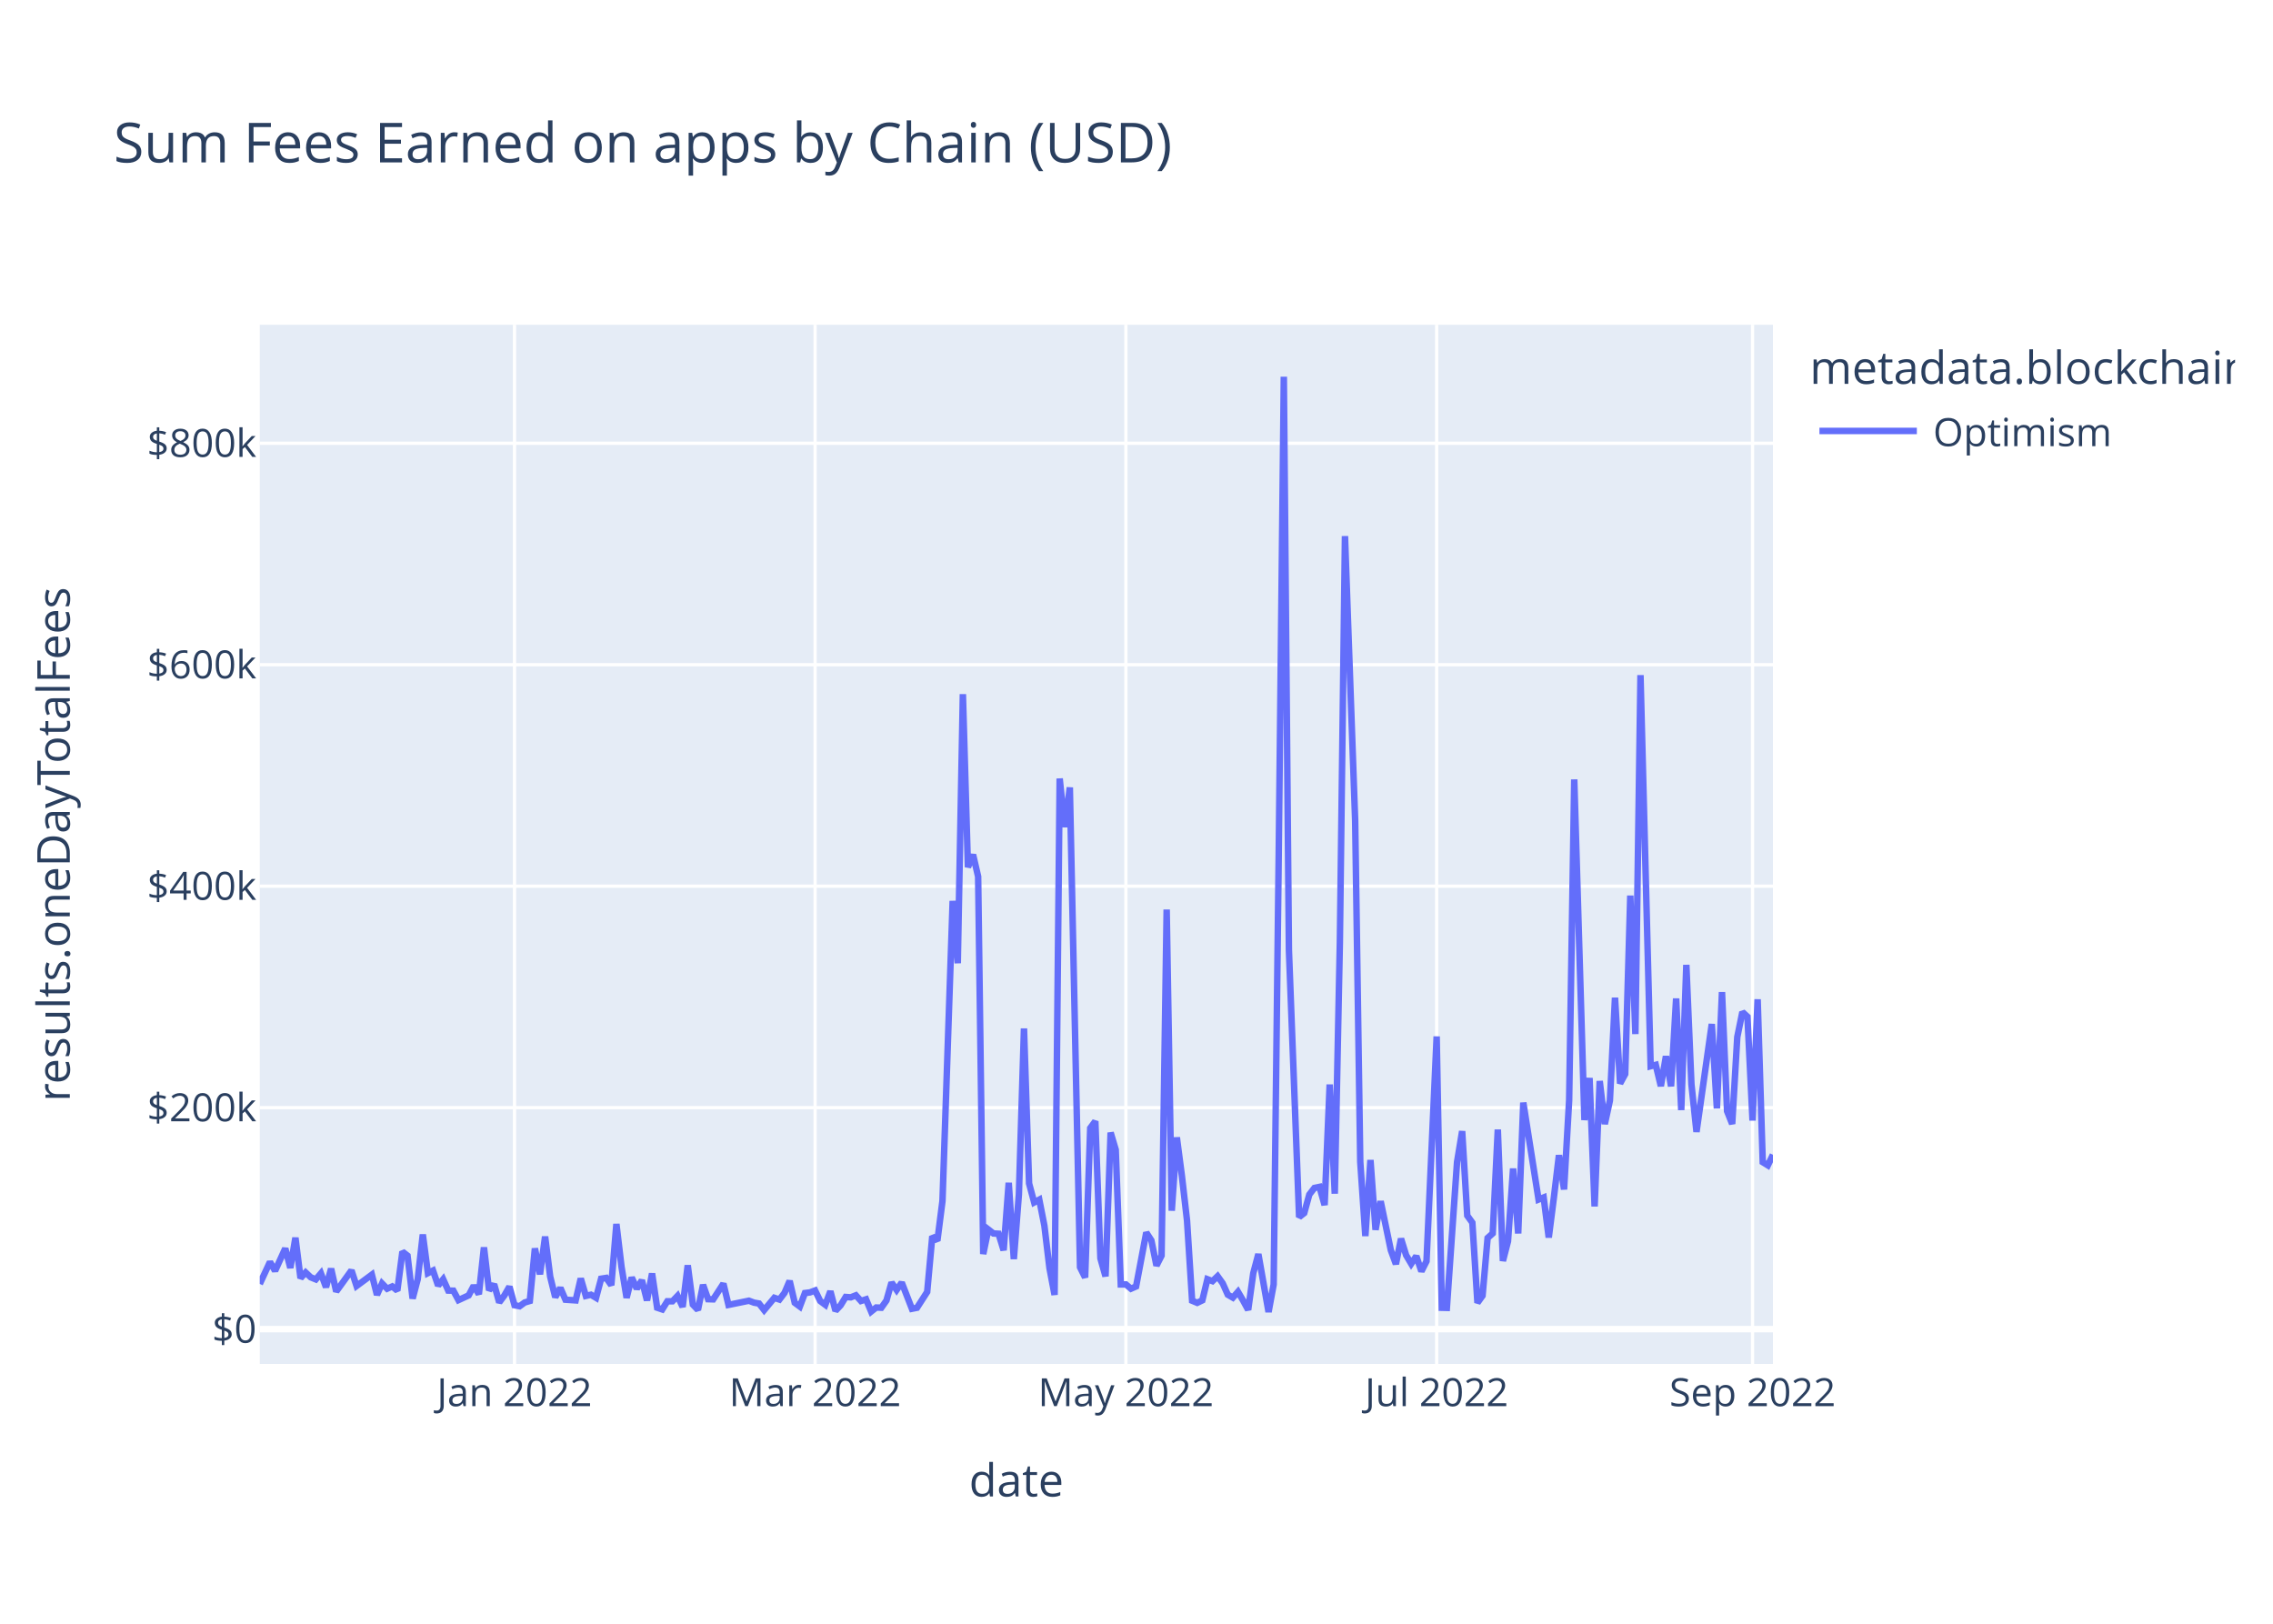
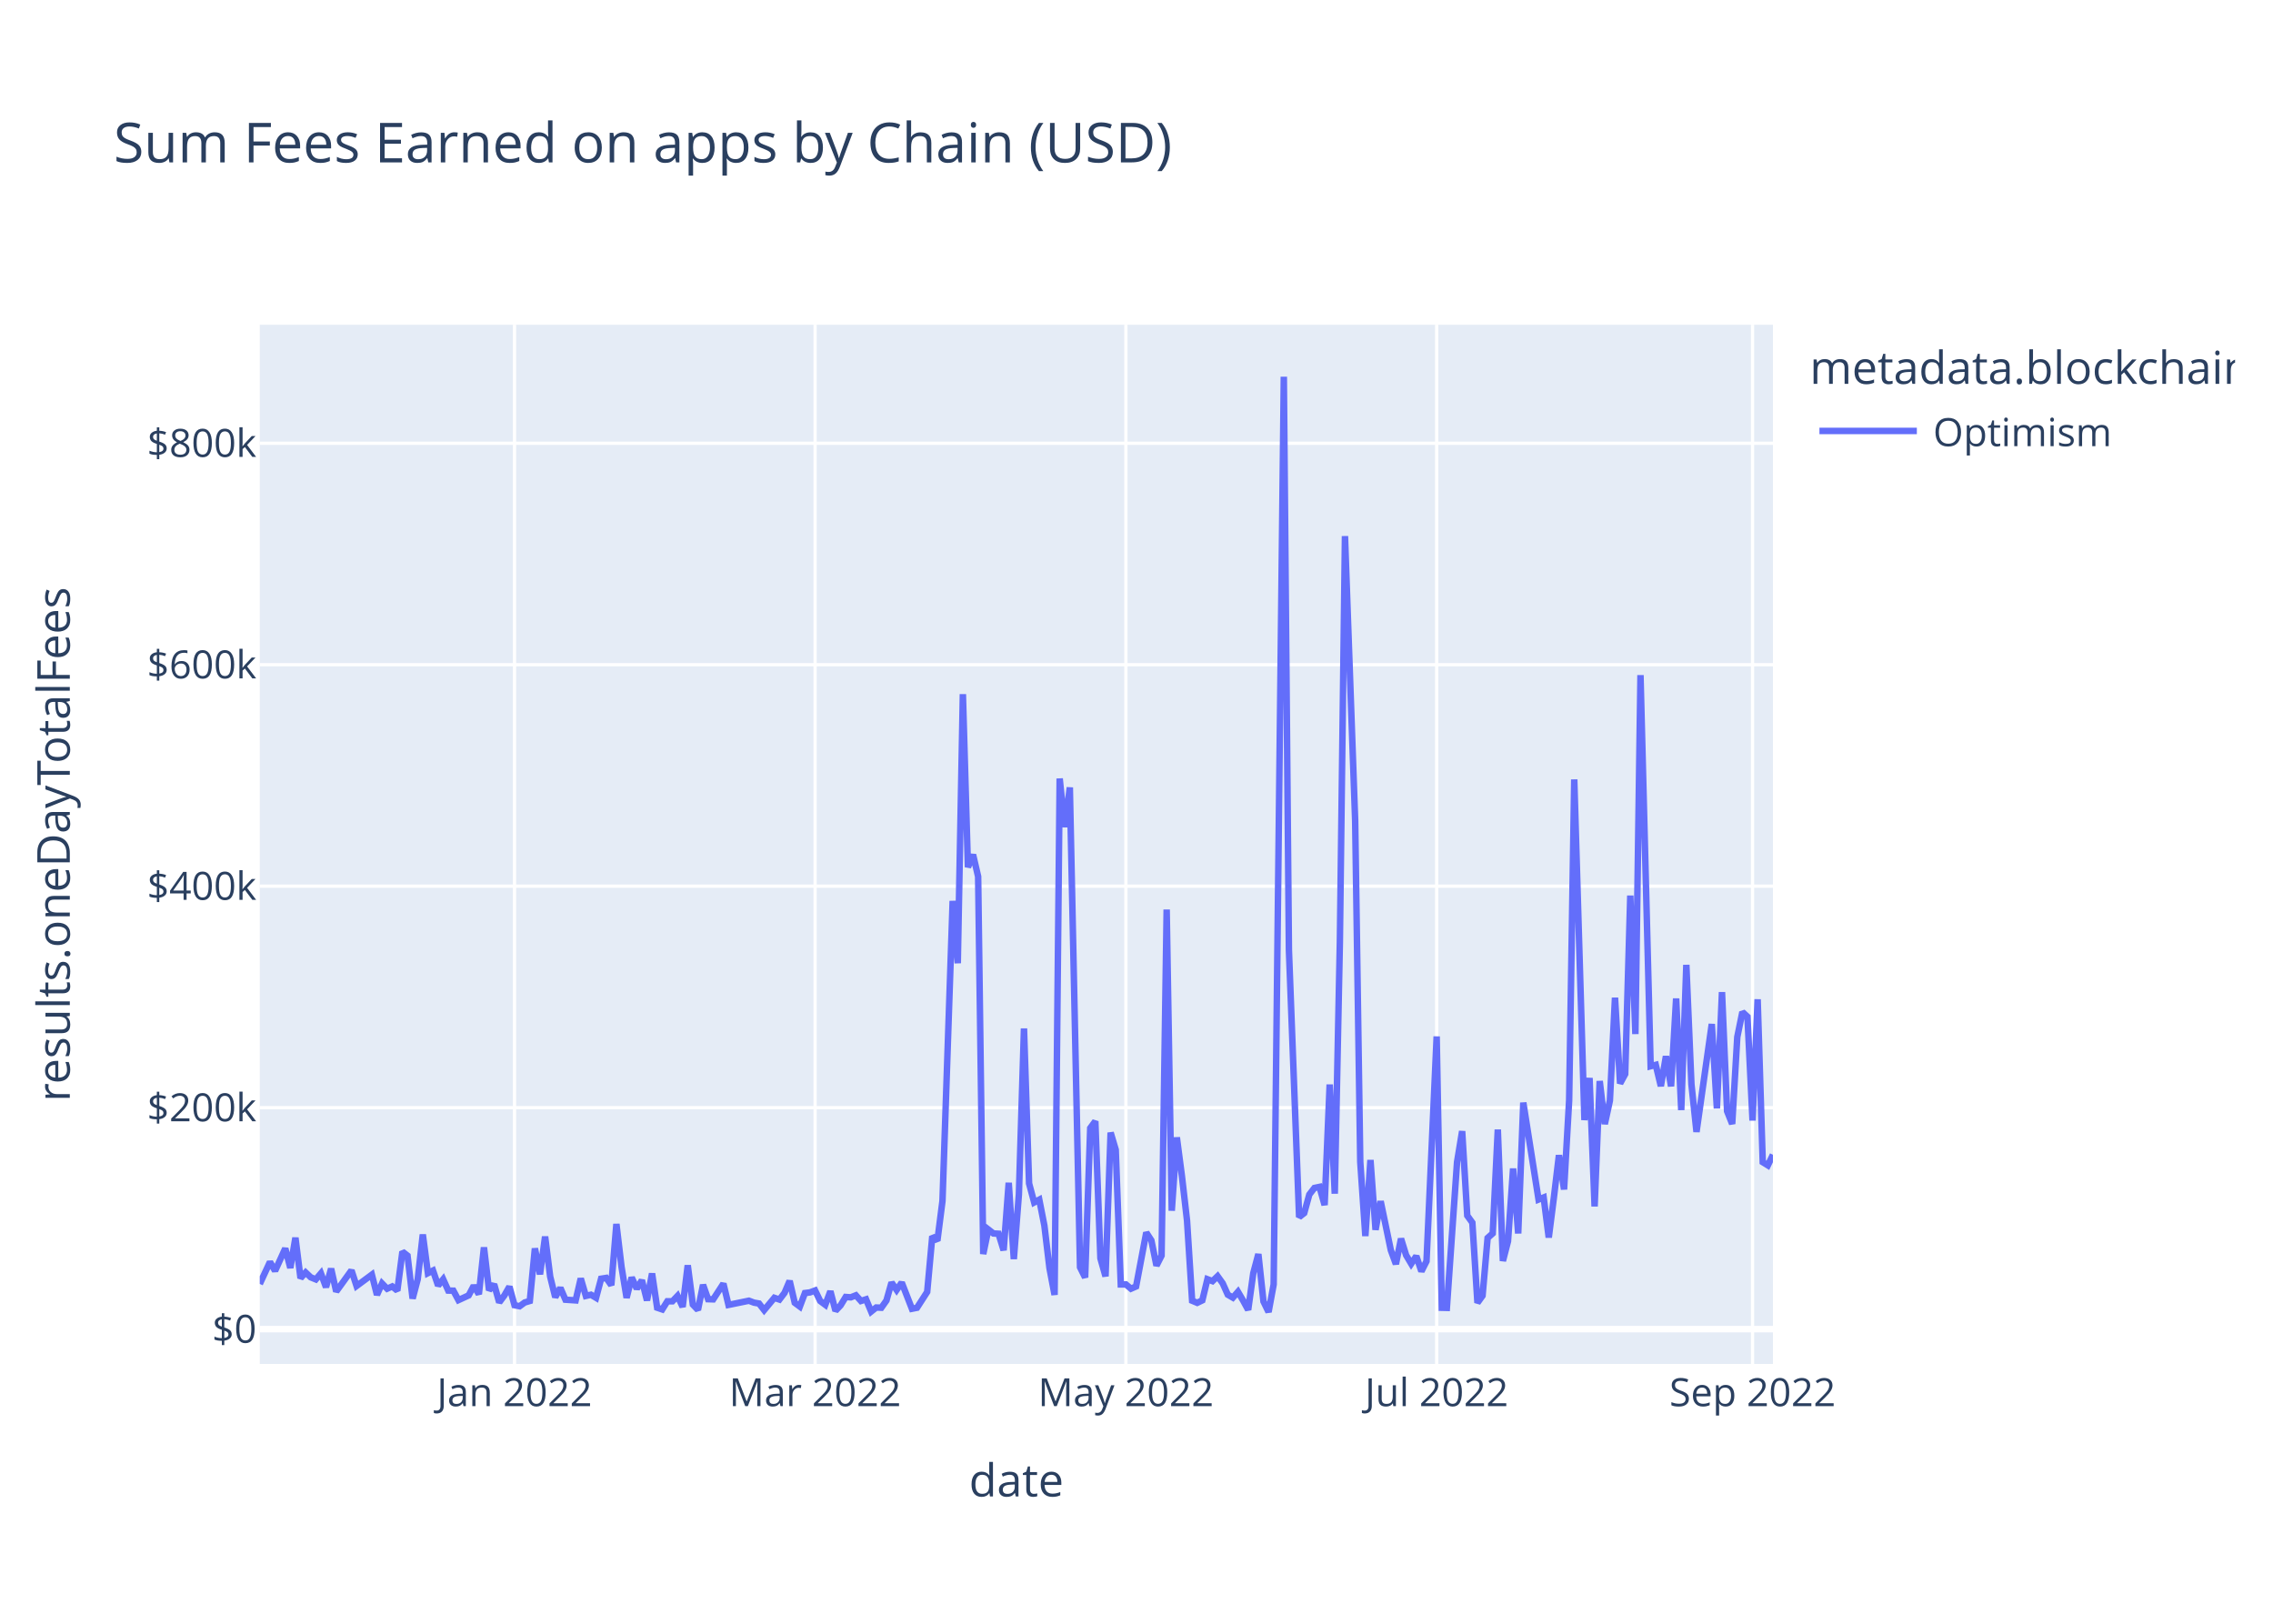
<svg xmlns="http://www.w3.org/2000/svg" class="main-svg" width="700" height="500" style="" viewBox="0 0 700 500">
  <rect x="0" y="0" width="700" height="500" style="fill: rgb(255, 255, 255); fill-opacity: 1;" />
-   <defs id="defs-ac5487">
+   <defs id="defs-e45583">
    <g class="clips">
-       <clipPath id="clipac5487xyplot" class="plotclip">
+       <clipPath id="clipe45583xyplot" class="plotclip">
        <rect width="466" height="320" />
      </clipPath>
-       <clipPath class="axesclip" id="clipac5487x">
+       <clipPath class="axesclip" id="clipe45583x">
        <rect x="80" y="0" width="466" height="500" />
      </clipPath>
-       <clipPath class="axesclip" id="clipac5487y">
+       <clipPath class="axesclip" id="clipe45583y">
        <rect x="0" y="100" width="700" height="320" />
      </clipPath>
-       <clipPath class="axesclip" id="clipac5487xy">
+       <clipPath class="axesclip" id="clipe45583xy">
        <rect x="80" y="100" width="466" height="320" />
      </clipPath>
    </g>
    <g class="gradients" />
    <g class="patterns" />
  </defs>
  <g class="bglayer">
    <rect class="bg" x="80" y="100" width="466" height="320" style="fill: rgb(229, 236, 246); fill-opacity: 1; stroke-width: 0;" />
  </g>
  <g class="layer-below">
    <g class="imagelayer" />
    <g class="shapelayer" />
  </g>
  <g class="cartesianlayer">
    <g class="subplot xy">
      <g class="layer-subplot">
        <g class="shapelayer" />
        <g class="imagelayer" />
      </g>
      <g class="minor-gridlayer">
        <g class="x" />
        <g class="y" />
      </g>
      <g class="gridlayer">
        <g class="x">
          <path class="xgrid crisp" transform="translate(158.45,0)" d="M0,100v320" style="stroke: rgb(255, 255, 255); stroke-opacity: 1; stroke-width: 1px;" />
          <path class="xgrid crisp" transform="translate(251.02,0)" d="M0,100v320" style="stroke: rgb(255, 255, 255); stroke-opacity: 1; stroke-width: 1px;" />
          <path class="xgrid crisp" transform="translate(346.73,0)" d="M0,100v320" style="stroke: rgb(255, 255, 255); stroke-opacity: 1; stroke-width: 1px;" />
          <path class="xgrid crisp" transform="translate(442.44,0)" d="M0,100v320" style="stroke: rgb(255, 255, 255); stroke-opacity: 1; stroke-width: 1px;" />
          <path class="xgrid crisp" transform="translate(539.72,0)" d="M0,100v320" style="stroke: rgb(255, 255, 255); stroke-opacity: 1; stroke-width: 1px;" />
        </g>
        <g class="y">
          <path class="ygrid crisp" transform="translate(0,341.08)" d="M80,0h466" style="stroke: rgb(255, 255, 255); stroke-opacity: 1; stroke-width: 1px;" />
          <path class="ygrid crisp" transform="translate(0,272.88)" d="M80,0h466" style="stroke: rgb(255, 255, 255); stroke-opacity: 1; stroke-width: 1px;" />
          <path class="ygrid crisp" transform="translate(0,204.69)" d="M80,0h466" style="stroke: rgb(255, 255, 255); stroke-opacity: 1; stroke-width: 1px;" />
          <path class="ygrid crisp" transform="translate(0,136.49)" d="M80,0h466" style="stroke: rgb(255, 255, 255); stroke-opacity: 1; stroke-width: 1px;" />
        </g>
      </g>
      <g class="zerolinelayer">
        <path class="yzl zl crisp" transform="translate(0,409.28)" d="M80,0h466" style="stroke: rgb(255, 255, 255); stroke-opacity: 1; stroke-width: 2px;" />
      </g>
      <path class="xlines-below" />
      <path class="ylines-below" />
      <g class="overlines-below" />
      <g class="xaxislayer-below" />
      <g class="yaxislayer-below" />
      <g class="overaxes-below" />
-       <g class="plot" transform="translate(80,100)" clip-path="url(#clipac5487xyplot)">
+       <g class="plot" transform="translate(80,100)" clip-path="url(#clipe45583xyplot)">
        <g class="scatterlayer mlayer">
-           <g class="trace scatter tracece55cb" style="stroke-miterlimit: 2; opacity: 1;">
+           <g class="trace scatter trace258cf2" style="stroke-miterlimit: 2; opacity: 1;">
            <g class="fills" />
            <g class="errorbars" />
            <g class="lines">
-               <path class="js-line" d="M0,295.36L3.14,288.59L4.71,291.34L7.85,284.43L9.41,290.43L10.98,281.13L12.55,293.58L14.12,291.83L15.69,293.32L17.26,293.96L18.83,292.11L20.4,296.36L21.97,290.66L23.54,297.69L25.1,295.54L28.24,291.19L29.81,295.99L34.52,292.51L36.09,298.72L37.66,295.22L39.23,296.83L40.79,296.14L42.36,297.42L43.93,285.43L45.5,286.66L47.07,299.87L48.64,293.92L50.21,280.14L51.78,292.04L53.35,291.25L54.92,295.86L56.48,293.93L58.05,297.41L59.62,297.44L61.19,300.34L64.33,298.89L65.9,295.92L67.47,298.52L69.04,284.11L70.61,297.31L72.18,295.47L73.74,301.05L75.31,298.94L76.88,296.2L78.45,301.91L80.02,302.23L81.59,301.08L83.16,300.61L84.73,284.42L86.3,292.4L87.87,280.78L89.43,293.09L91,299.45L92.57,296.58L94.14,300.22L97.28,300.43L98.85,293.69L100.42,299.05L101.99,298.69L103.56,299.63L105.12,293.76L106.69,293.51L108.26,295.75L109.83,276.9L111.4,290.07L112.97,299.64L114.54,293.38L116.11,296.84L117.68,294.23L119.25,300.45L120.81,292.14L122.38,302.68L123.95,303.21L125.52,300.7L127.09,300.7L128.66,299.05L130.23,302.43L131.8,289.63L133.37,301.72L134.94,303.37L136.51,295.64L138.07,300.06L139.64,300.11L142.78,295.28L144.35,301.82L150.63,300.53L152.2,301.12L153.76,301.4L155.33,303.42L158.47,299.64L160.04,300.17L161.61,298.11L163.18,294.43L164.75,301.16L166.32,302.33L167.89,298.17L169.45,297.97L171.02,297.38L172.59,300.62L174.16,301.79L175.73,297.62L177.3,303.63L178.87,301.96L180.44,299.38L182.01,299.49L183.58,298.87L185.14,300.61L186.71,300.1L188.28,303.87L189.85,302.62L191.42,302.69L192.99,300.47L194.56,294.93L196.13,297.22L197.7,294.94L200.84,303.01L202.4,302.7L205.54,297.82L207.11,280.69L208.68,282.05L210.25,269.8L213.39,177.42L214.96,196.61L216.53,113.76L218.09,167.03L219.66,163.17L221.23,169.92L222.8,286.16L224.37,278.6L225.94,279.82L227.51,279.91L229.08,285L230.65,264.21L232.22,287.71L233.78,267.8L235.35,216.69L236.92,264.42L238.49,270.26L240.06,269.42L241.63,277.4L243.2,290.48L244.77,298.74L246.34,139.73L247.91,154.68L249.47,142.47L252.61,290.23L254.18,293.39L255.75,247.38L257.32,245.26L258.89,287.48L260.46,293.03L262.03,248.76L263.6,254.05L265.16,295.52L266.73,295.51L268.3,296.83L269.87,296.14L273.01,279.54L274.58,281.96L276.15,289.72L277.72,286.64L279.29,180.07L280.86,272.82L282.42,250.24L283.99,262.2L285.56,275.83L287.13,300.53L288.7,301.18L290.27,300.42L291.84,293.91L293.41,294.5L294.98,292.99L296.55,295.18L298.11,298.67L299.68,299.58L301.25,297.78L302.82,300.46L304.39,303.35L305.96,292.06L307.53,286.17L310.67,304L312.24,295.52L313.8,162.99L315.37,16L316.94,192.62L320.08,274.77L321.65,273.54L323.22,267.84L324.79,265.81L326.36,265.48L327.93,271.09L329.49,233.95L331.06,267.57L332.63,190.2L334.2,65.08L337.34,152.69L338.91,257.76L340.48,280.62L342.05,257.2L343.62,278.7L345.19,269.9L348.32,284.96L349.89,289.26L351.46,281.42L353.03,286.51L354.6,289.15L356.17,286.79L357.74,291.48L359.31,288.38L362.44,219.15L364.01,302.7L365.58,302.74L367.15,280.24L368.72,257.84L370.29,248.32L371.86,274.32L373.43,276.5L375,301.18L376.57,298.99L378.13,281.21L379.7,279.8L381.27,247.82L382.84,288.29L384.41,282.2L385.98,259.82L387.55,279.82L389.12,239.53L393.82,269.37L395.39,268.74L396.96,281.07L398.53,268.81L400.1,255.72L401.67,266.27L403.24,238.8L404.81,140.01L407.95,244.9L409.52,231.94L411.08,271.5L412.65,232.88L414.22,246.13L415.79,238.9L417.36,207.22L418.93,233.64L420.5,230.74L422.07,175.78L423.64,218.42L425.21,107.89L428.34,228.32L429.91,227.91L431.48,234.44L433.05,225.25L434.62,234.51L436.19,207.46L437.76,241.83L439.33,197.11L440.9,233.89L442.46,248.55L447.17,215.33L448.74,241.31L450.31,205.5L451.88,242.17L453.45,246.1L455.02,219.33L456.59,211.64L458.15,213.07L459.72,245.04L461.29,207.71L462.86,257.87L464.43,258.84L466,255.58" style="vector-effect: non-scaling-stroke; fill: none; stroke: rgb(99, 110, 250); stroke-opacity: 1; stroke-width: 2px; opacity: 1;" />
+               <path class="js-line" d="M0,295.36L3.14,288.59L4.71,291.34L7.85,284.43L9.41,290.43L10.98,281.13L12.55,293.58L14.12,291.83L15.69,293.32L17.26,293.96L18.83,292.11L20.4,296.36L21.97,290.66L23.54,297.69L25.1,295.54L28.24,291.19L29.81,295.99L34.52,292.51L36.09,298.72L37.66,295.22L39.23,296.83L40.79,296.14L42.36,297.42L43.93,285.43L45.5,286.66L47.07,299.87L48.64,293.92L50.21,280.14L51.78,292.04L53.35,291.25L54.92,295.86L56.48,293.93L58.05,297.41L59.62,297.44L61.19,300.34L64.33,298.89L65.9,295.92L67.47,298.52L69.04,284.11L70.61,297.31L72.18,295.47L73.74,301.05L75.31,298.94L76.88,296.2L78.45,301.91L80.02,302.23L81.59,301.08L83.16,300.61L84.73,284.42L86.3,292.4L87.87,280.78L89.43,293.09L91,299.45L92.57,296.58L94.14,300.22L97.28,300.43L98.85,293.69L100.42,299.05L101.99,298.69L103.56,299.63L105.12,293.76L106.69,293.51L108.26,295.75L109.83,276.9L111.4,290.07L112.97,299.64L114.54,293.38L116.11,296.84L117.68,294.23L119.25,300.45L120.81,292.14L122.38,302.68L123.95,303.21L125.52,300.7L127.09,300.7L128.66,299.05L130.23,302.43L131.8,289.63L133.37,301.72L134.94,303.37L136.51,295.64L138.07,300.06L139.64,300.11L142.78,295.28L144.35,301.82L150.63,300.53L152.2,301.12L153.76,301.4L155.33,303.42L158.47,299.64L160.04,300.17L161.61,298.11L163.18,294.43L164.75,301.16L166.32,302.33L167.89,298.17L169.45,297.97L171.02,297.38L172.59,300.62L174.16,301.79L175.73,297.62L177.3,303.63L178.87,301.96L180.44,299.38L182.01,299.49L183.58,298.87L185.14,300.61L186.71,300.1L188.28,303.87L189.85,302.62L191.42,302.69L192.99,300.47L194.56,294.93L196.13,297.22L197.7,294.94L200.84,303.01L202.4,302.7L205.54,297.82L207.11,280.69L208.68,282.05L210.25,269.8L213.39,177.42L214.96,196.61L216.53,113.76L218.09,167.03L219.66,163.17L221.23,169.92L222.8,286.16L224.37,278.6L225.94,279.82L227.51,279.91L229.08,285L230.65,264.21L232.22,287.71L233.78,267.8L235.35,216.69L236.92,264.42L238.49,270.26L240.06,269.42L241.63,277.4L243.2,290.48L244.77,298.74L246.34,139.73L247.91,154.68L249.47,142.47L252.61,290.23L254.18,293.39L255.75,247.38L257.32,245.26L258.89,287.48L260.46,293.03L262.03,248.76L263.6,254.05L265.16,295.52L266.73,295.51L268.3,296.83L269.87,296.14L273.01,279.54L274.58,281.96L276.15,289.72L277.72,286.64L279.29,180.07L280.86,272.82L282.42,250.24L283.99,262.2L285.56,275.83L287.13,300.53L288.7,301.18L290.27,300.42L291.84,293.91L293.41,294.5L294.98,292.99L296.55,295.18L298.11,298.67L299.68,299.58L301.25,297.78L302.82,300.46L304.39,303.35L305.96,292.06L307.53,286.17L309.1,300.76L310.67,304L312.24,295.52L315.37,16L316.94,192.62L320.08,274.77L321.65,273.54L323.22,267.84L324.79,265.81L326.36,265.48L327.93,271.09L329.49,233.95L331.06,267.57L332.63,190.2L334.2,65.08L337.34,152.69L338.91,257.76L340.48,280.62L342.05,257.2L343.62,278.7L345.19,269.9L348.32,284.96L349.89,289.26L351.46,281.42L353.03,286.51L354.6,289.15L356.17,286.79L357.74,291.48L359.31,288.38L362.44,219.15L364.01,302.7L365.58,302.74L367.15,280.24L368.72,257.84L370.29,248.32L371.86,274.32L373.43,276.5L375,301.18L376.57,298.99L378.13,281.21L379.7,279.8L381.27,247.82L382.84,288.29L384.41,282.2L385.98,259.82L387.55,279.82L389.12,239.53L393.82,269.37L395.39,268.74L396.96,281.07L398.53,268.81L400.1,255.72L401.67,266.27L403.24,238.8L404.81,140.01L407.95,244.9L409.52,231.94L411.08,271.5L412.65,232.88L414.22,246.13L415.79,238.9L417.36,207.22L418.93,233.64L420.5,230.74L422.07,175.78L423.64,218.42L425.21,107.89L428.34,228.32L429.91,227.91L431.48,234.44L433.05,225.25L434.62,234.51L436.19,207.46L437.76,241.83L439.33,197.11L440.9,233.89L442.46,248.55L447.17,215.33L448.74,241.31L450.31,205.5L451.88,242.17L453.45,246.1L455.02,219.33L456.59,211.64L458.15,213.07L459.72,245.04L461.29,207.71L462.86,257.87L464.43,258.84L466,255.58" style="vector-effect: non-scaling-stroke; fill: none; stroke: rgb(99, 110, 250); stroke-opacity: 1; stroke-width: 2px; opacity: 1;" />
            </g>
            <g class="points" />
            <g class="text" />
          </g>
        </g>
      </g>
      <g class="overplot" />
      <path class="xlines-above crisp" d="M0,0" style="fill: none;" />
      <path class="ylines-above crisp" d="M0,0" style="fill: none;" />
      <g class="overlines-above" />
      <g class="xaxislayer-above">
        <g class="xtick">
          <text text-anchor="middle" x="0" y="433" transform="translate(158.45,0)" style="font-family: 'Open Sans', verdana, arial, sans-serif; font-size: 12px; fill: rgb(42, 63, 95); fill-opacity: 1; white-space: pre; opacity: 1;">Jan 2022</text>
        </g>
        <g class="xtick">
          <text text-anchor="middle" x="0" y="433" style="font-family: 'Open Sans', verdana, arial, sans-serif; font-size: 12px; fill: rgb(42, 63, 95); fill-opacity: 1; white-space: pre; opacity: 1;" transform="translate(251.02,0)">Mar 2022</text>
        </g>
        <g class="xtick">
          <text text-anchor="middle" x="0" y="433" style="font-family: 'Open Sans', verdana, arial, sans-serif; font-size: 12px; fill: rgb(42, 63, 95); fill-opacity: 1; white-space: pre; opacity: 1;" transform="translate(346.73,0)">May 2022</text>
        </g>
        <g class="xtick">
          <text text-anchor="middle" x="0" y="433" style="font-family: 'Open Sans', verdana, arial, sans-serif; font-size: 12px; fill: rgb(42, 63, 95); fill-opacity: 1; white-space: pre; opacity: 1;" transform="translate(442.44,0)">Jul 2022</text>
        </g>
        <g class="xtick">
          <text text-anchor="middle" x="0" y="433" style="font-family: 'Open Sans', verdana, arial, sans-serif; font-size: 12px; fill: rgb(42, 63, 95); fill-opacity: 1; white-space: pre; opacity: 1;" transform="translate(539.72,0)">Sep 2022</text>
        </g>
      </g>
      <g class="yaxislayer-above">
        <g class="ytick">
          <text text-anchor="end" x="79" y="4.2" transform="translate(0,409.28)" style="font-family: 'Open Sans', verdana, arial, sans-serif; font-size: 12px; fill: rgb(42, 63, 95); fill-opacity: 1; white-space: pre; opacity: 1;">$0</text>
        </g>
        <g class="ytick">
          <text text-anchor="end" x="79" y="4.2" style="font-family: 'Open Sans', verdana, arial, sans-serif; font-size: 12px; fill: rgb(42, 63, 95); fill-opacity: 1; white-space: pre; opacity: 1;" transform="translate(0,341.08)">$200k</text>
        </g>
        <g class="ytick">
          <text text-anchor="end" x="79" y="4.2" style="font-family: 'Open Sans', verdana, arial, sans-serif; font-size: 12px; fill: rgb(42, 63, 95); fill-opacity: 1; white-space: pre; opacity: 1;" transform="translate(0,272.88)">$400k</text>
        </g>
        <g class="ytick">
          <text text-anchor="end" x="79" y="4.2" style="font-family: 'Open Sans', verdana, arial, sans-serif; font-size: 12px; fill: rgb(42, 63, 95); fill-opacity: 1; white-space: pre; opacity: 1;" transform="translate(0,204.69)">$600k</text>
        </g>
        <g class="ytick">
          <text text-anchor="end" x="79" y="4.2" style="font-family: 'Open Sans', verdana, arial, sans-serif; font-size: 12px; fill: rgb(42, 63, 95); fill-opacity: 1; white-space: pre; opacity: 1;" transform="translate(0,136.49)">$800k</text>
        </g>
      </g>
      <g class="overaxes-above" />
    </g>
  </g>
  <g class="polarlayer" />
  <g class="smithlayer" />
  <g class="ternarylayer" />
  <g class="geolayer" />
  <g class="funnelarealayer" />
  <g class="pielayer" />
  <g class="iciclelayer" />
  <g class="treemaplayer" />
  <g class="sunburstlayer" />
  <g class="glimages" />
-   <defs id="topdefs-ac5487">
+   <defs id="topdefs-e45583">
    <g class="clips" />
-     <clipPath id="legendac5487">
+     <clipPath id="legende45583">
      <rect width="133" height="48" x="0" y="0" />
    </clipPath>
  </defs>
  <g class="layer-above">
    <g class="imagelayer" />
    <g class="shapelayer" />
  </g>
  <g class="infolayer">
    <g class="legend" pointer-events="all" transform="translate(555.32,100)">
      <rect class="bg" shape-rendering="crispEdges" style="stroke: rgb(68, 68, 68); stroke-opacity: 1; fill: rgb(255, 255, 255); fill-opacity: 1; stroke-width: 0px;" width="133" height="48" x="0" y="0" />
-       <g class="scrollbox" transform="" clip-path="url(#legendac5487)">
+       <g class="scrollbox" transform="" clip-path="url(#legende45583)">
        <text class="legendtitletext" text-anchor="start" x="2" y="18.2" style="font-family: 'Open Sans', verdana, arial, sans-serif; font-size: 14px; fill: rgb(42, 63, 95); fill-opacity: 1; white-space: pre;">metadata.blockchain</text>
        <g class="groups" transform="">
          <g class="traces" transform="translate(0,32.7)" style="opacity: 1;">
            <text class="legendtext" text-anchor="start" x="40" y="4.68" style="font-family: 'Open Sans', verdana, arial, sans-serif; font-size: 12px; fill: rgb(42, 63, 95); fill-opacity: 1; white-space: pre;">Optimism</text>
            <g class="layers" style="opacity: 1;">
              <g class="legendfill" />
              <g class="legendlines">
                <path class="js-line" d="M5,0h30" style="fill: none; stroke: rgb(99, 110, 250); stroke-opacity: 1; stroke-width: 2px;" />
              </g>
              <g class="legendsymbols">
                <g class="legendpoints" />
              </g>
            </g>
            <rect class="legendtoggle" x="0" y="-9.5" width="90.672" height="19" style="fill: rgb(0, 0, 0); fill-opacity: 0;" />
          </g>
        </g>
      </g>
      <rect class="scrollbar" rx="20" ry="3" width="0" height="0" style="fill: rgb(128, 139, 164); fill-opacity: 1;" x="0" y="0" />
    </g>
    <g class="g-gtitle">
      <text class="gtitle" x="35" y="50" text-anchor="start" dy="0em" style="font-family: 'Open Sans', verdana, arial, sans-serif; font-size: 17px; fill: rgb(42, 63, 95); opacity: 1; font-weight: normal; white-space: pre;">Sum Fees Earned on apps by Chain (USD)</text>
    </g>
    <g class="g-xtitle">
      <text class="xtitle" x="313" y="460.8" text-anchor="middle" style="font-family: 'Open Sans', verdana, arial, sans-serif; font-size: 14px; fill: rgb(42, 63, 95); opacity: 1; font-weight: normal; white-space: pre;">date</text>
    </g>
    <g class="g-ytitle">
      <text class="ytitle" transform="rotate(-90,21.49688,260)" x="21.497" y="260" text-anchor="middle" style="font-family: 'Open Sans', verdana, arial, sans-serif; font-size: 14px; fill: rgb(42, 63, 95); opacity: 1; font-weight: normal; white-space: pre;">results.oneDayTotalFees</text>
    </g>
  </g>
</svg>
